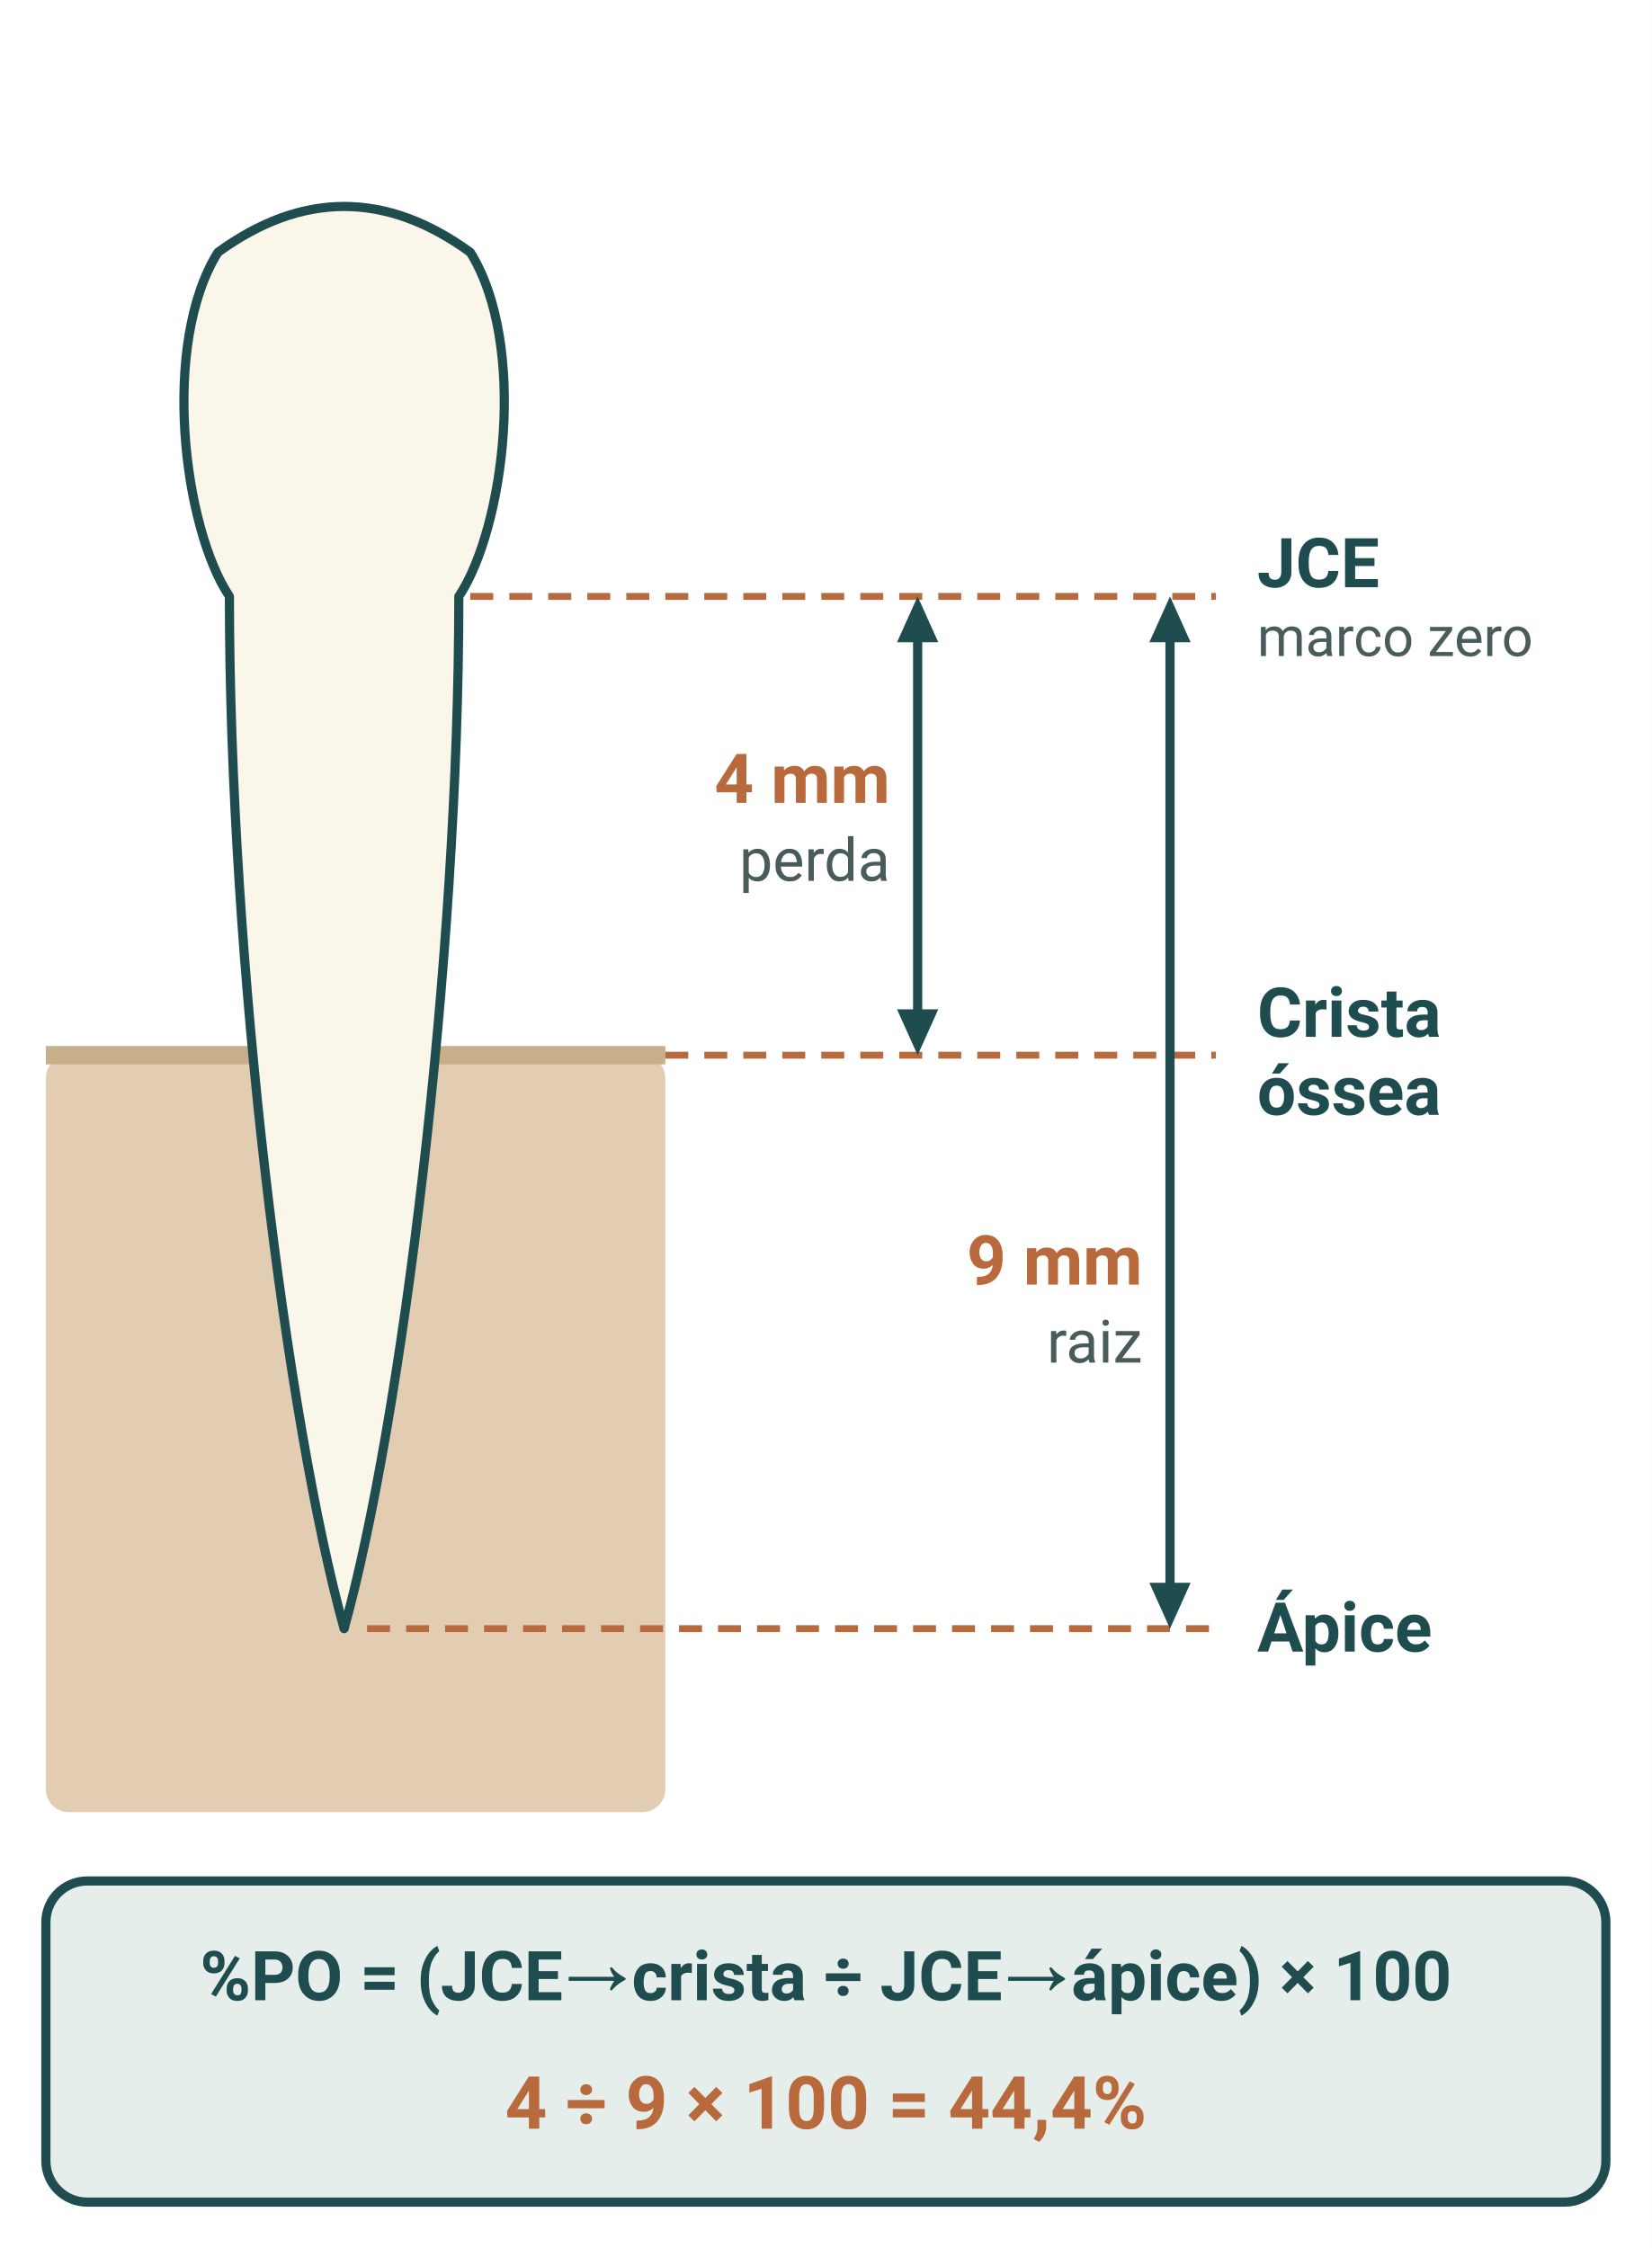
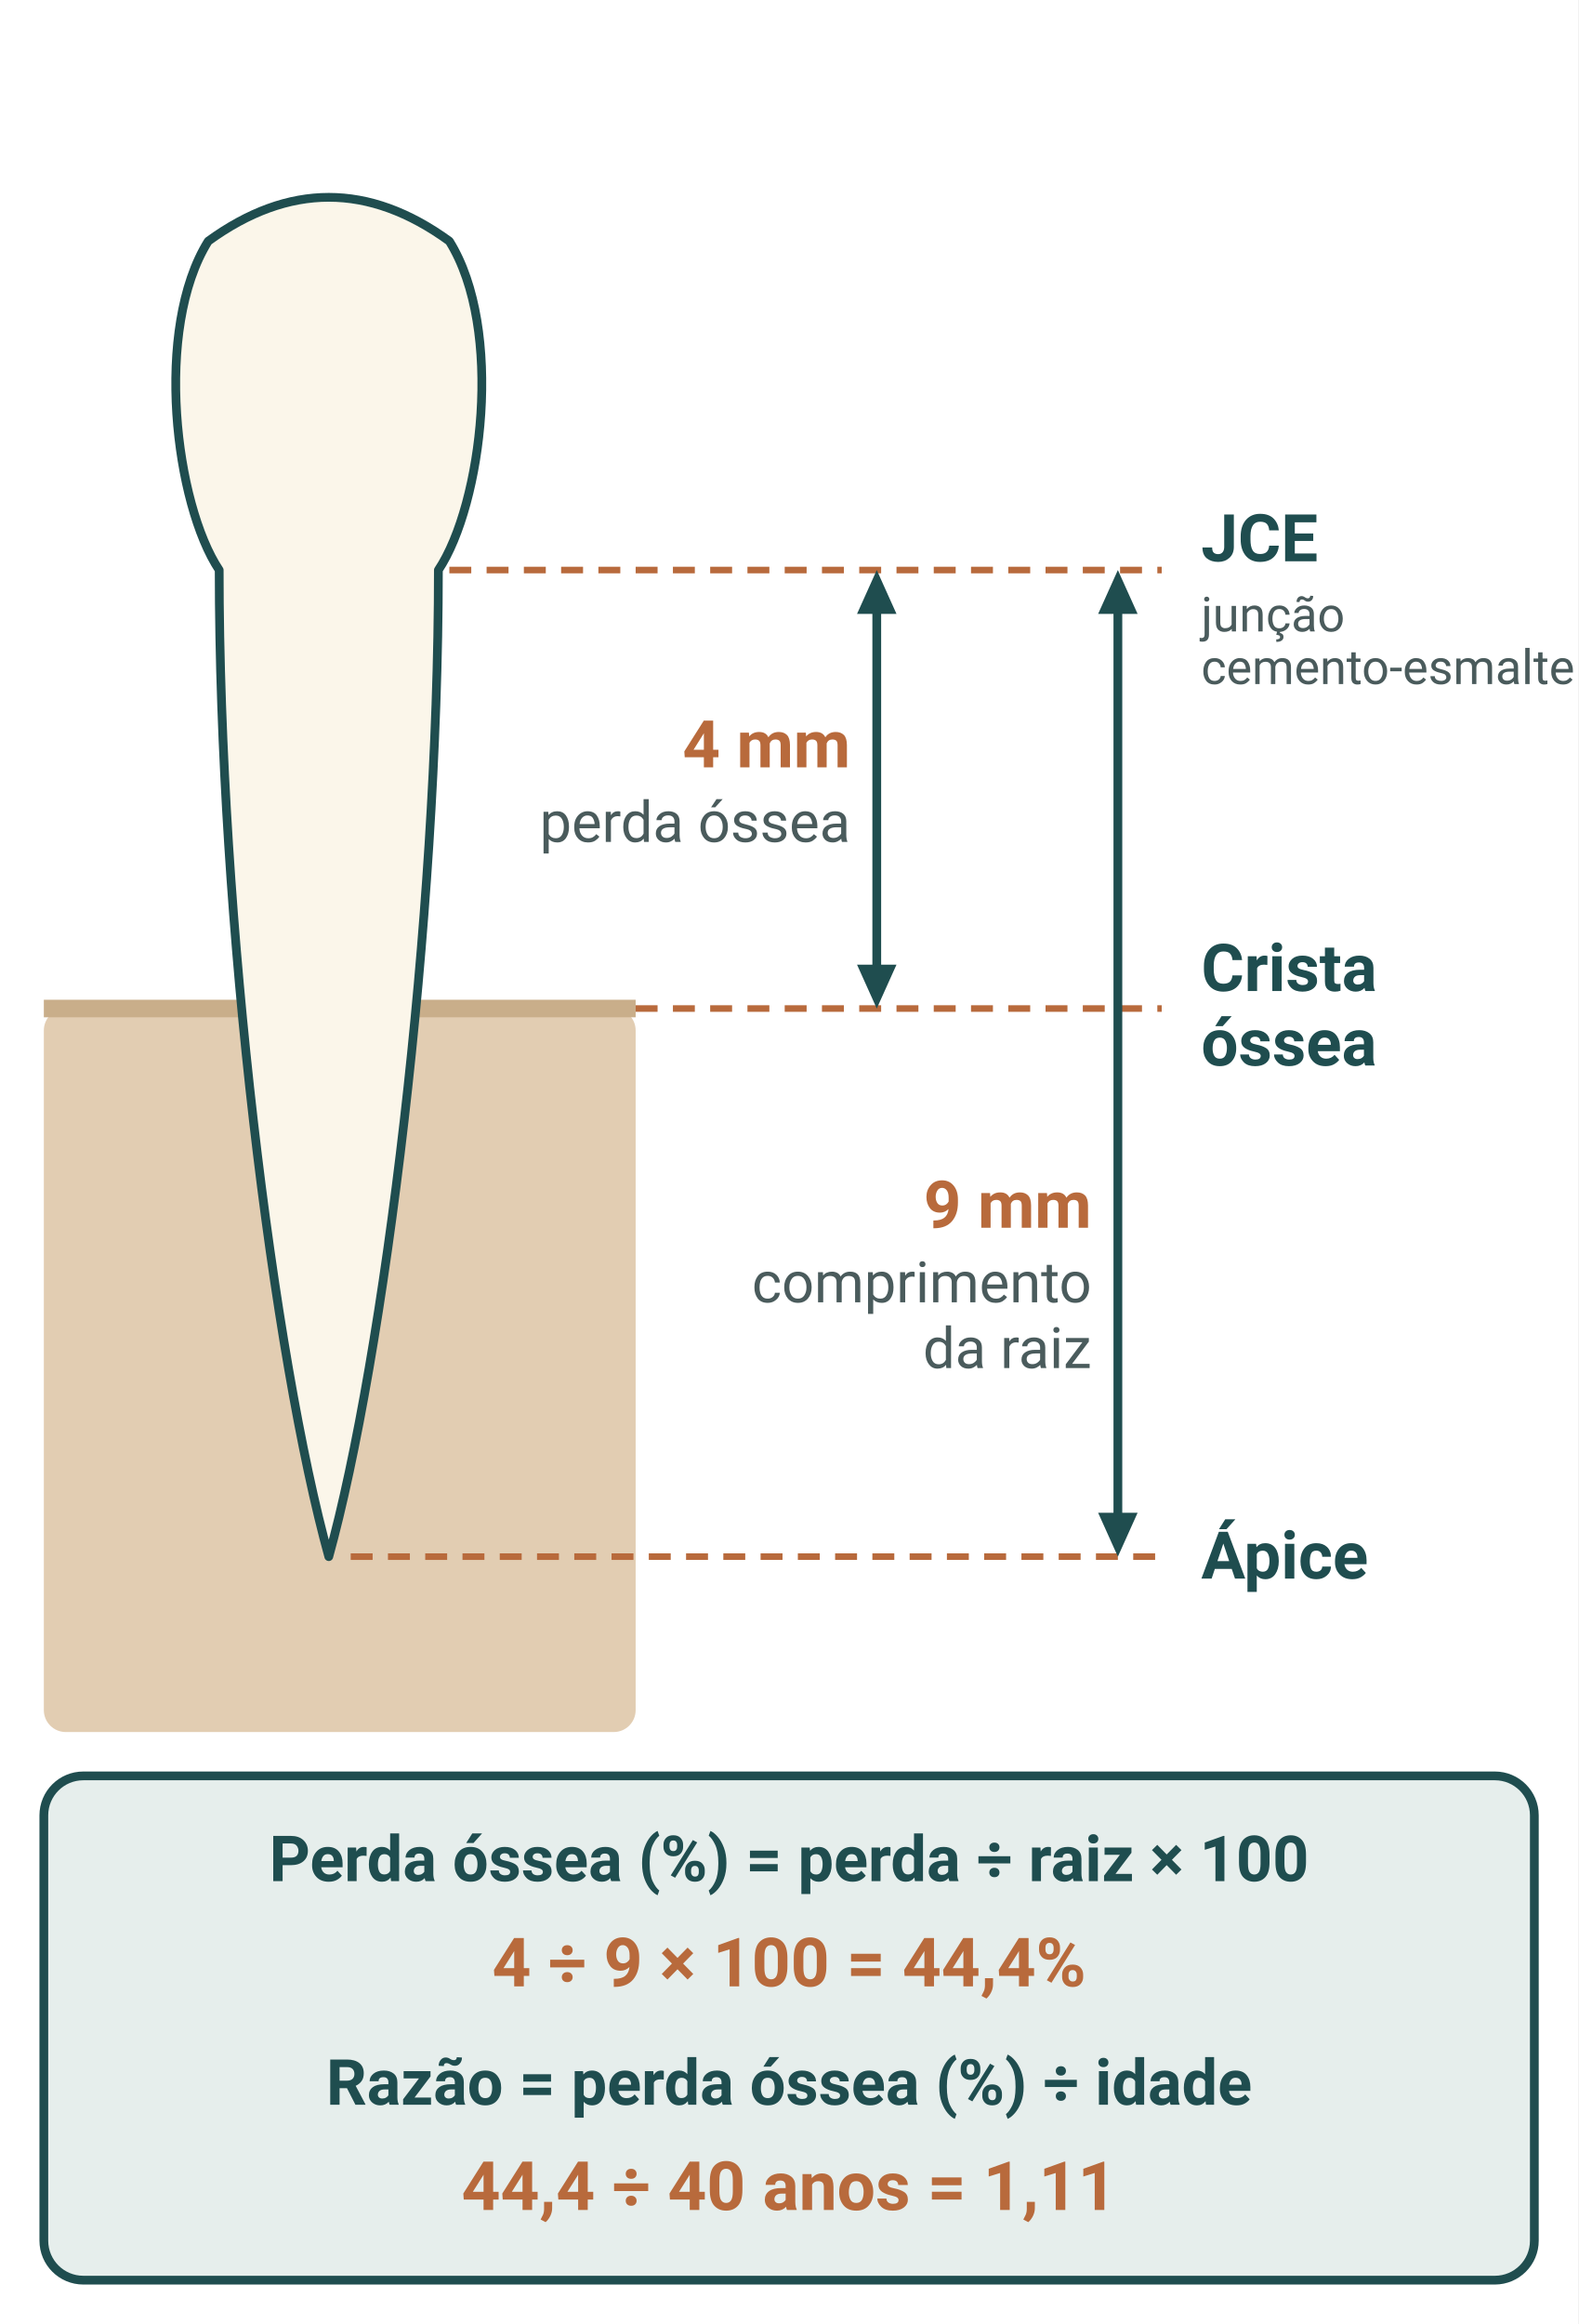
- <svg xmlns="http://www.w3.org/2000/svg" viewBox="0 0 720 980" width="720" height="980">
-   <rect width="720" height="980" fill="#FFFFFF" />
+ <svg xmlns="http://www.w3.org/2000/svg" viewBox="0 0 720 1060" width="720" height="1060">
+   <rect width="720" height="1060" fill="#FFFFFF" />
  <g font-family="-apple-system, 'Segoe UI', Roboto, Helvetica, Arial, sans-serif">
    <rect x="20" y="460" width="270" height="330" rx="10" fill="#E2CDB2" />
    <line x1="20" y1="460" x2="290" y2="460" stroke="#C9AE8A" stroke-width="8" />
    <path d="M100,260 C80,230 70,150 95,110 Q150,70 205,110 C230,150 220,230 200,260 C200,420 175,620 150,710 C125,620 100,420 100,260 Z" fill="#FBF6EA" stroke="#1F4D4F" stroke-width="4" stroke-linejoin="round" />
    <g stroke="#B86A3C" stroke-width="3" stroke-dasharray="10 7">
      <line x1="205" y1="260" x2="530" y2="260" />
      <line x1="290" y1="460" x2="530" y2="460" />
      <line x1="160" y1="710" x2="530" y2="710" />
    </g>
    <g stroke="#1F4D4F" stroke-width="4" fill="#1F4D4F">
      <line x1="400" y1="276" x2="400" y2="444" fill="none" />
      <polygon points="400,260 391,280 409,280" stroke="none" />
      <polygon points="400,460 391,440 409,440" stroke="none" />
      <line x1="510" y1="276" x2="510" y2="694" fill="none" />
      <polygon points="510,260 501,280 519,280" stroke="none" />
      <polygon points="510,710 501,690 519,690" stroke="none" />
    </g>
    <text x="388" y="350" font-size="30" font-weight="700" fill="#B86A3C" text-anchor="end">4 mm</text>
-     <text x="388" y="384" font-size="26" fill="#4A5B5C" text-anchor="end">perda</text>
+     <text x="388" y="384" font-size="26" fill="#4A5B5C" text-anchor="end">perda óssea</text>
    <text x="498" y="560" font-size="30" font-weight="700" fill="#B86A3C" text-anchor="end">9 mm</text>
-     <text x="498" y="594" font-size="26" fill="#4A5B5C" text-anchor="end">raiz</text>
+     <text x="498" y="594" font-size="26" fill="#4A5B5C" text-anchor="end">comprimento</text>
+     <text x="498" y="624" font-size="26" fill="#4A5B5C" text-anchor="end">da raiz</text>
    <text x="548" y="256" font-size="30" font-weight="700" fill="#1F4D4F">JCE</text>
-     <text x="548" y="286" font-size="24" fill="#4A5B5C">marco zero</text>
+     <text x="548" y="288" font-size="22" fill="#4A5B5C">junção</text>
+     <text x="548" y="312" font-size="22" fill="#4A5B5C">cemento-esmalte</text>
    <text x="548" y="452" font-size="30" font-weight="700" fill="#1F4D4F">Crista</text>
    <text x="548" y="486" font-size="30" font-weight="700" fill="#1F4D4F">óssea</text>
    <text x="548" y="720" font-size="30" font-weight="700" fill="#1F4D4F">Ápice</text>
-     <rect x="20" y="820" width="680" height="140" rx="18" fill="#E6EEEC" stroke="#1F4D4F" stroke-width="4" />
-     <text x="360" y="872" font-size="30" font-weight="700" fill="#1F4D4F" text-anchor="middle">%PO = (JCE→crista ÷ JCE→ápice) × 100</text>
-     <text x="360" y="928" font-size="32" font-weight="700" fill="#B86A3C" text-anchor="middle">4 ÷ 9 × 100 = 44,4%</text>
+     <rect x="20" y="810" width="680" height="230" rx="18" fill="#E6EEEC" stroke="#1F4D4F" stroke-width="4" />
+     <text x="360" y="858" font-size="29" font-weight="700" fill="#1F4D4F" text-anchor="middle">Perda óssea (%) = perda ÷ raiz × 100</text>
+     <text x="360" y="906" font-size="31" font-weight="700" fill="#B86A3C" text-anchor="middle">4 ÷ 9 × 100 = 44,4%</text>
+     <text x="360" y="960" font-size="29" font-weight="700" fill="#1F4D4F" text-anchor="middle">Razão = perda óssea (%) ÷ idade</text>
+     <text x="360" y="1008" font-size="31" font-weight="700" fill="#B86A3C" text-anchor="middle">44,4 ÷ 40 anos = 1,11</text>
  </g>
</svg>
